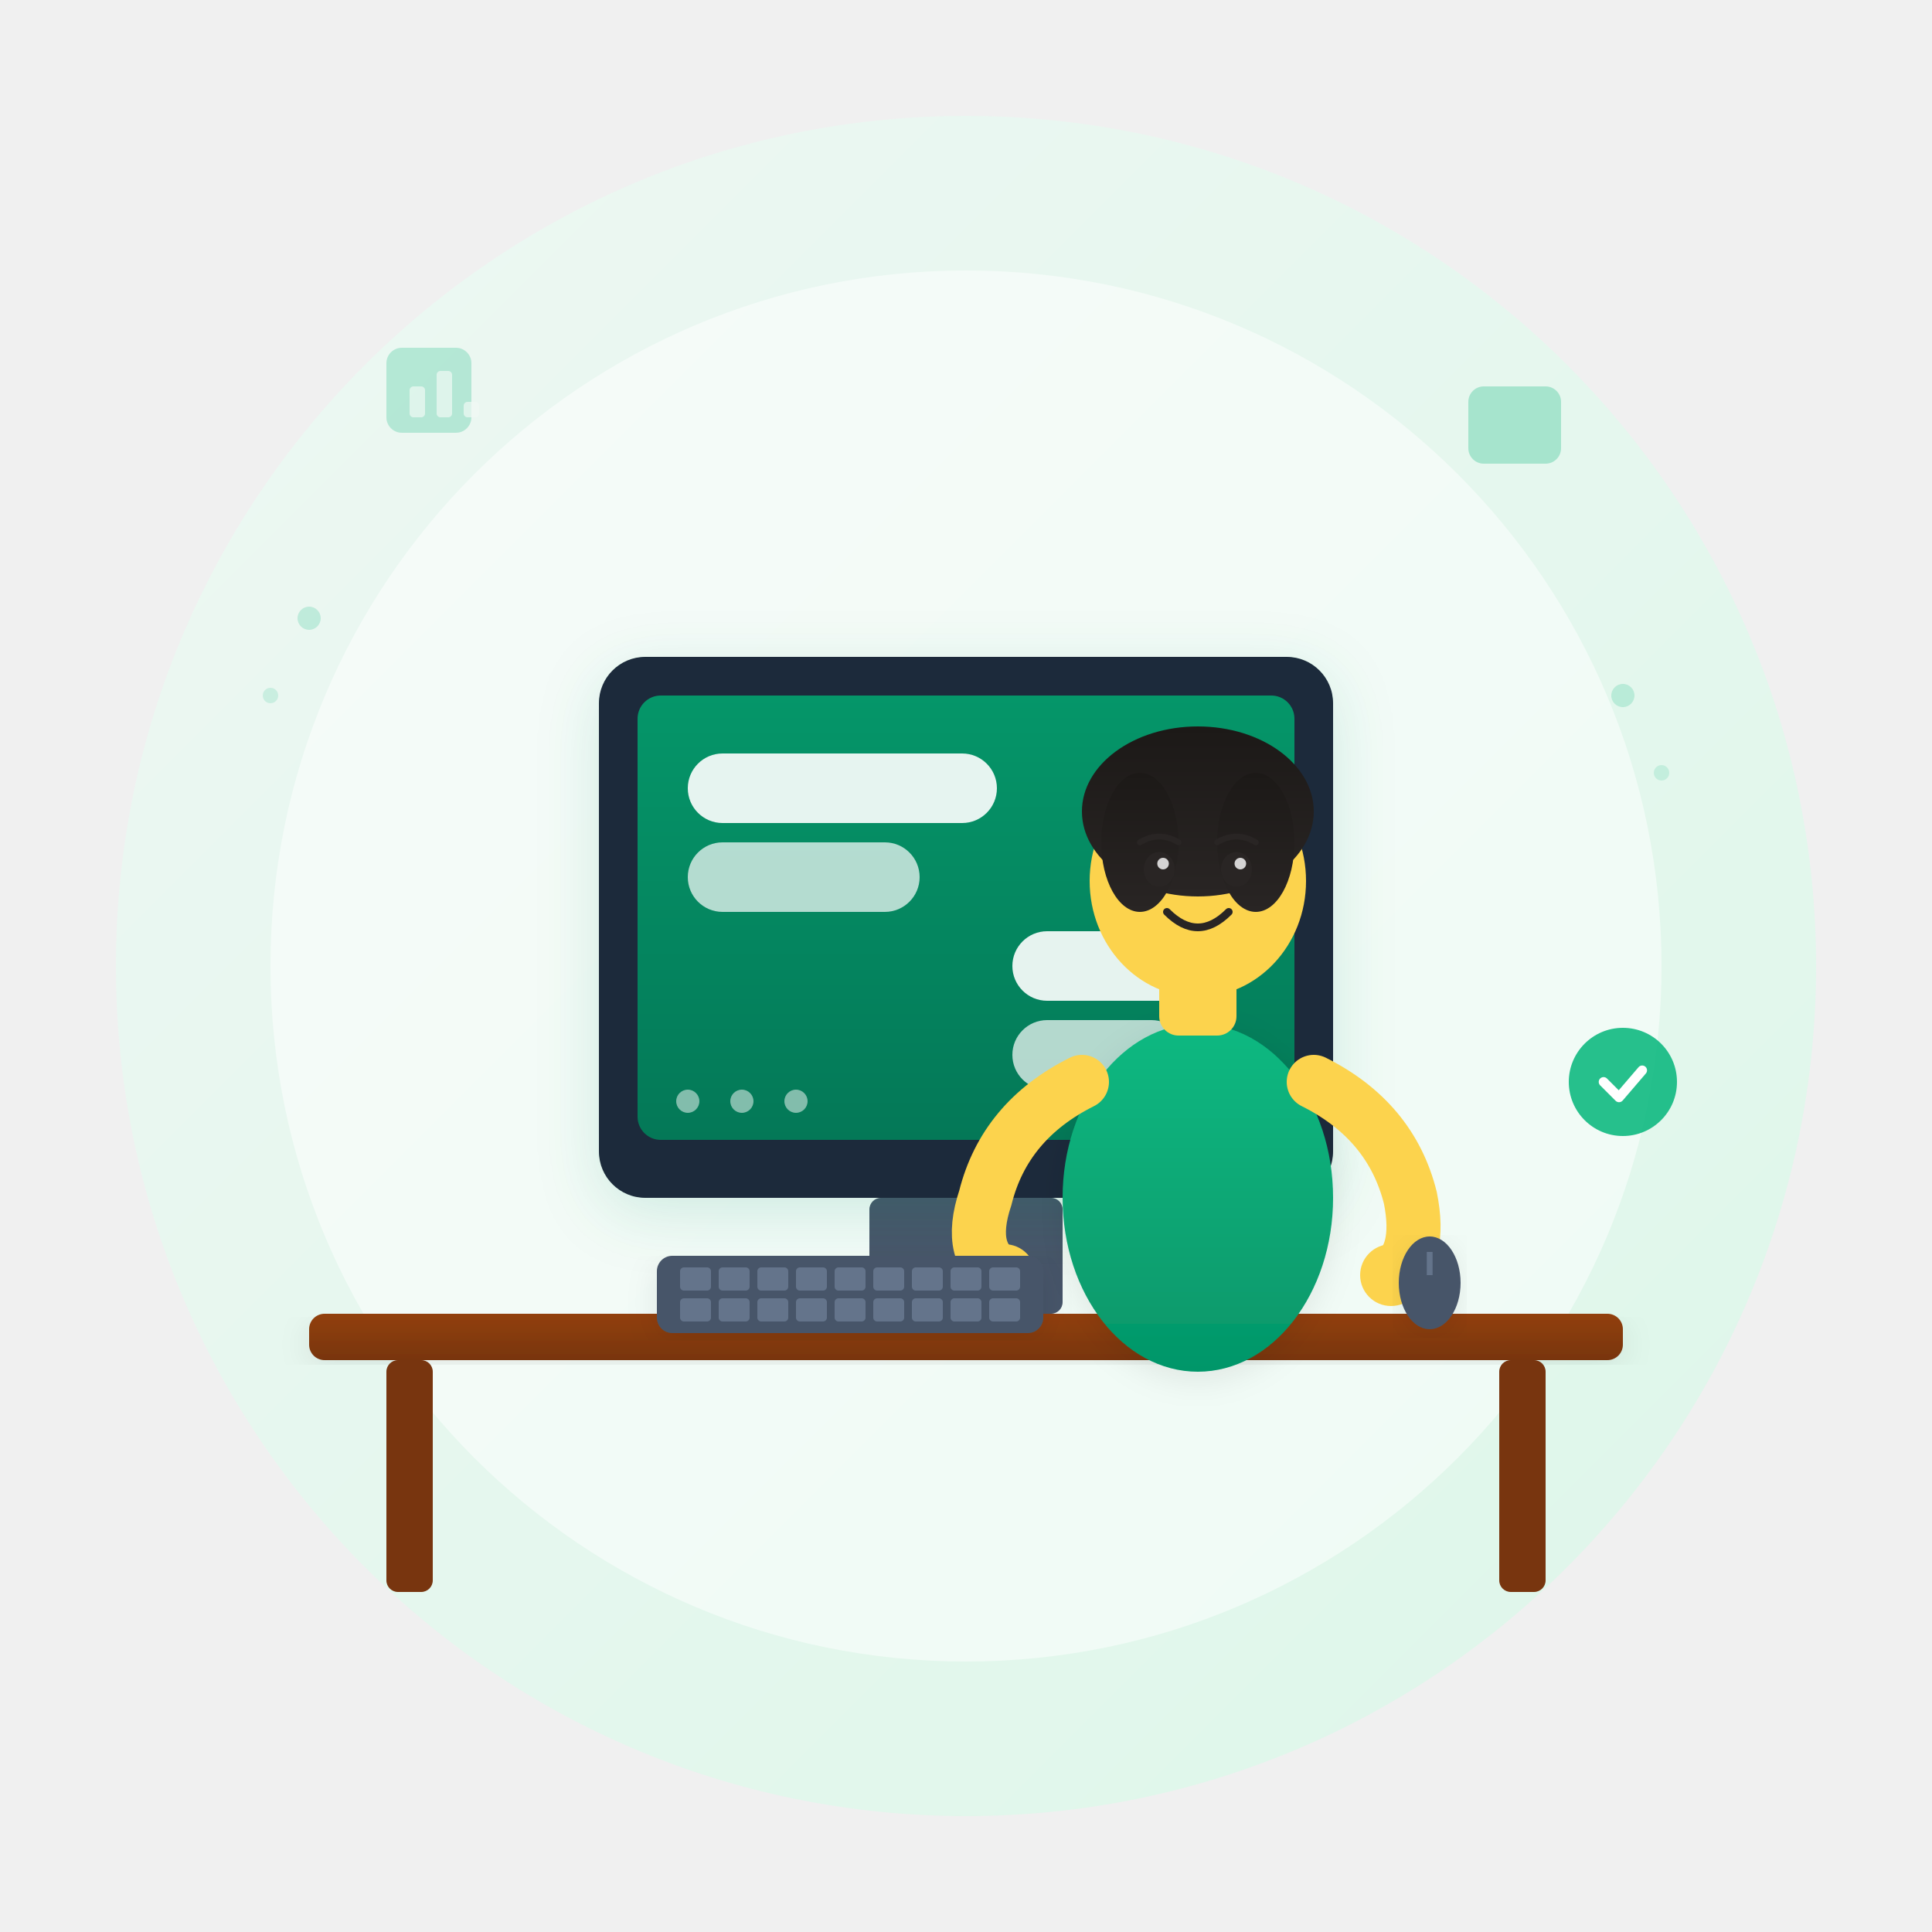
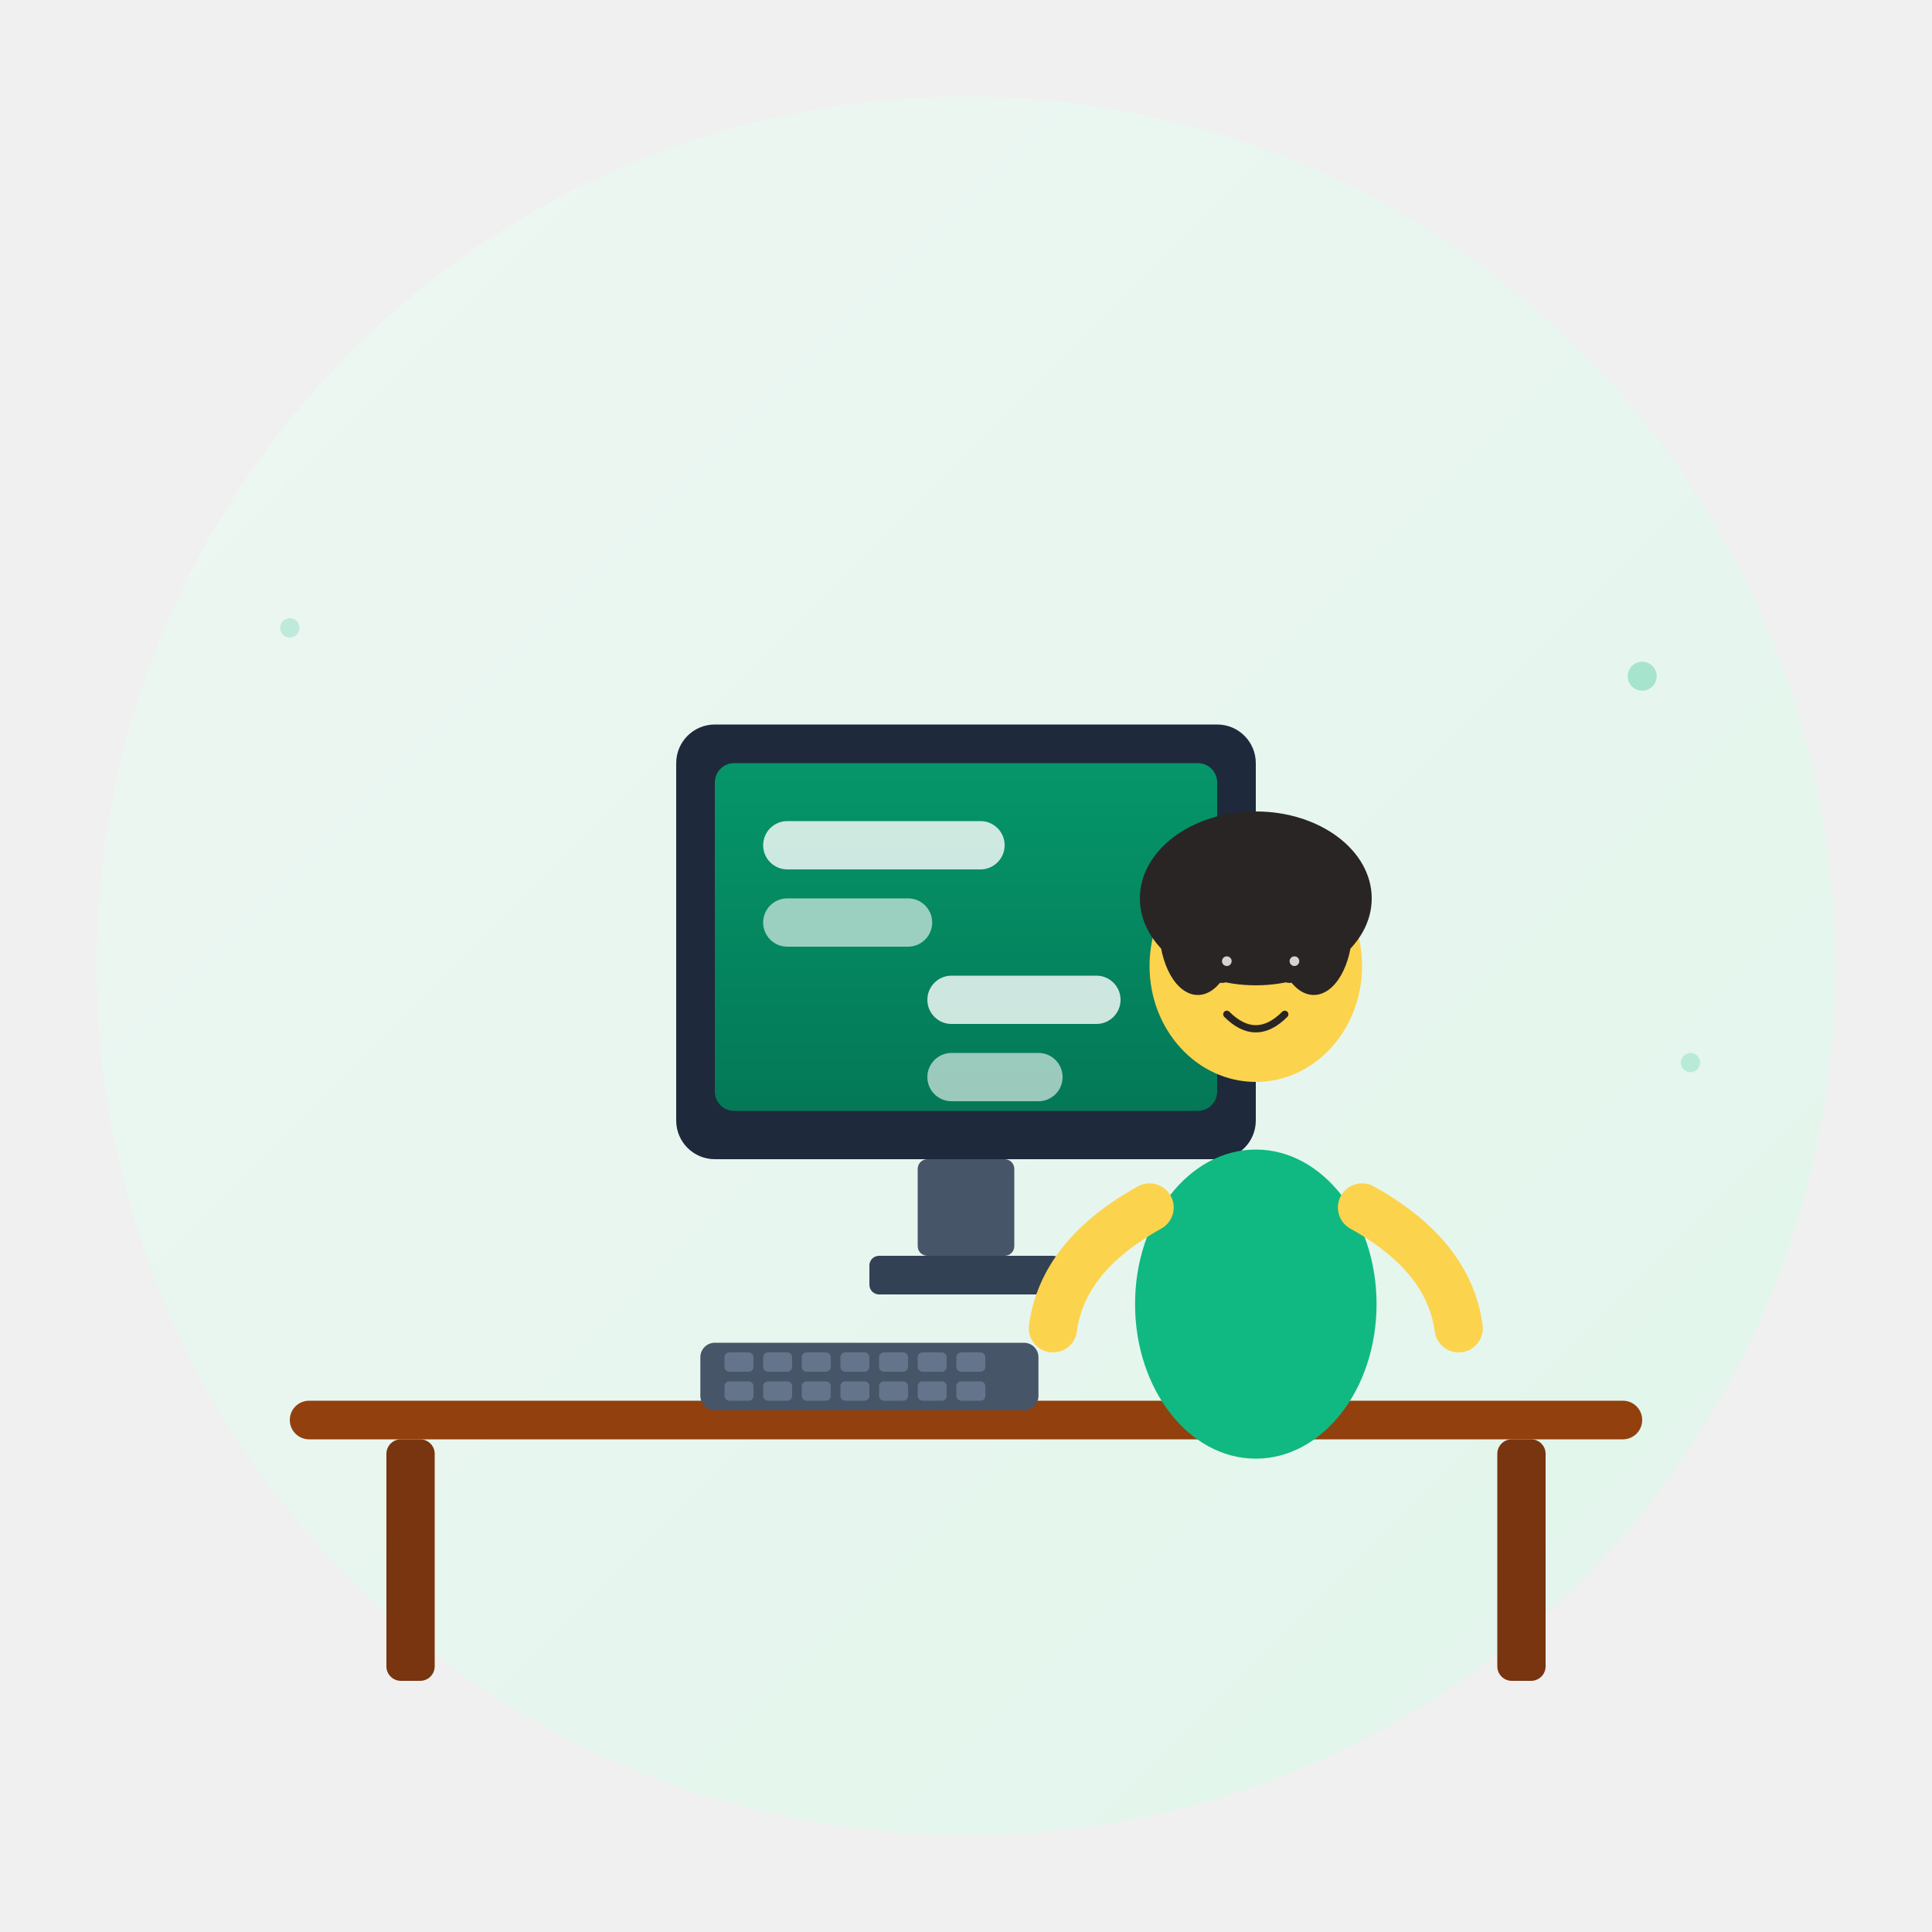
- <svg xmlns="http://www.w3.org/2000/svg" viewBox="0 0 500 500" fill="none">
+ <svg xmlns="http://www.w3.org/2000/svg" viewBox="0 0 400 400" fill="none">
  <defs>
-     <linearGradient id="bgGrad" x1="0" y1="0" x2="1" y2="1">
+     <linearGradient id="bg" x1="0" y1="0" x2="1" y2="1">
      <stop offset="0%" stop-color="#ECFDF5" />
      <stop offset="100%" stop-color="#D1FAE5" />
    </linearGradient>
-     <linearGradient id="screenGrad" x1="0" y1="0" x2="0" y2="1">
+     <linearGradient id="screen" x1="0" y1="0" x2="0" y2="1">
      <stop offset="0%" stop-color="#059669" />
      <stop offset="100%" stop-color="#047857" />
    </linearGradient>
-     <linearGradient id="deskGrad" x1="0" y1="0" x2="0" y2="1">
-       <stop offset="0%" stop-color="#92400E" />
-       <stop offset="100%" stop-color="#78350F" />
-     </linearGradient>
-     <linearGradient id="shirtGrad" x1="0" y1="0" x2="0" y2="1">
-       <stop offset="0%" stop-color="#10B981" />
-       <stop offset="100%" stop-color="#059669" />
-     </linearGradient>
-     <linearGradient id="hairGrad" x1="0" y1="0" x2="0" y2="1">
-       <stop offset="0%" stop-color="#1C1917" />
-       <stop offset="100%" stop-color="#292524" />
-     </linearGradient>
-     <filter id="shadow" x="-20%" y="-20%" width="140%" height="140%">
-       <feDropShadow dx="0" dy="4" stdDeviation="8" flood-color="#059669" flood-opacity="0.15" />
-     </filter>
-     <filter id="softShadow" x="-10%" y="-10%" width="120%" height="120%">
-       <feDropShadow dx="0" dy="2" stdDeviation="4" flood-color="#000" flood-opacity="0.08" />
-     </filter>
  </defs>
-   <circle cx="250" cy="250" r="220" fill="url(#bgGrad)" opacity="0.6" />
-   <circle cx="250" cy="250" r="180" fill="white" opacity="0.5" />
-   <rect x="80" y="340" width="340" height="12" rx="4" fill="url(#deskGrad)" filter="url(#softShadow)" />
-   <rect x="100" y="352" width="12" height="60" rx="3" fill="#78350F" />
-   <rect x="388" y="352" width="12" height="60" rx="3" fill="#78350F" />
-   <rect x="225" y="310" width="50" height="30" rx="3" fill="#475569" />
-   <rect x="235" y="330" width="30" height="10" rx="2" fill="#334155" />
-   <rect x="155" y="170" width="190" height="140" rx="12" fill="#1E293B" filter="url(#shadow)" />
-   <rect x="165" y="180" width="170" height="115" rx="6" fill="url(#screenGrad)" />
-   <rect x="178" y="195" width="80" height="18" rx="9" fill="white" opacity="0.9" />
-   <rect x="178" y="218" width="60" height="18" rx="9" fill="white" opacity="0.7" />
-   <rect x="262" y="241" width="60" height="18" rx="9" fill="white" opacity="0.9" />
-   <rect x="262" y="264" width="45" height="18" rx="9" fill="white" opacity="0.7" />
-   <circle cx="178" cy="285" r="3" fill="white" opacity="0.5" />
-   <circle cx="192" cy="285" r="3" fill="white" opacity="0.5" />
-   <circle cx="206" cy="285" r="3" fill="white" opacity="0.5" />
-   <ellipse cx="310" cy="310" rx="35" ry="45" fill="url(#shirtGrad)" filter="url(#softShadow)" />
-   <rect x="300" y="248" width="20" height="20" rx="5" fill="#FCD34D" />
-   <ellipse cx="310" cy="228" rx="28" ry="30" fill="#FCD34D" />
-   <ellipse cx="310" cy="210" rx="30" ry="22" fill="url(#hairGrad)" />
-   <ellipse cx="295" cy="218" rx="10" ry="18" fill="url(#hairGrad)" />
-   <ellipse cx="325" cy="218" rx="10" ry="18" fill="url(#hairGrad)" />
-   <ellipse cx="300" cy="225" rx="4" ry="4.5" fill="#292524" />
-   <ellipse cx="320" cy="225" rx="4" ry="4.5" fill="#292524" />
-   <circle cx="301" cy="223.5" r="1.5" fill="white" opacity="0.8" />
-   <circle cx="321" cy="223.5" r="1.5" fill="white" opacity="0.8" />
-   <path d="M302 236 Q310 244 318 236" stroke="#292524" stroke-width="2" fill="none" stroke-linecap="round" />
-   <path d="M295 218 Q300 215 305 218" stroke="#292524" stroke-width="1.5" fill="none" stroke-linecap="round" />
-   <path d="M315 218 Q320 215 325 218" stroke="#292524" stroke-width="1.5" fill="none" stroke-linecap="round" />
-   <path d="M280 280 Q260 290 255 310 Q250 325 260 330" stroke="#FCD34D" stroke-width="14" stroke-linecap="round" fill="none" />
-   <circle cx="260" cy="330" r="8" fill="#FCD34D" />
-   <path d="M340 280 Q360 290 365 310 Q368 325 360 330" stroke="#FCD34D" stroke-width="14" stroke-linecap="round" fill="none" />
-   <circle cx="360" cy="330" r="8" fill="#FCD34D" />
-   <rect x="170" y="325" width="100" height="20" rx="4" fill="#475569" filter="url(#softShadow)" />
-   <rect x="176" y="328" width="8" height="6" rx="1" fill="#64748B" />
-   <rect x="186" y="328" width="8" height="6" rx="1" fill="#64748B" />
-   <rect x="196" y="328" width="8" height="6" rx="1" fill="#64748B" />
-   <rect x="206" y="328" width="8" height="6" rx="1" fill="#64748B" />
-   <rect x="216" y="328" width="8" height="6" rx="1" fill="#64748B" />
-   <rect x="226" y="328" width="8" height="6" rx="1" fill="#64748B" />
-   <rect x="236" y="328" width="8" height="6" rx="1" fill="#64748B" />
-   <rect x="246" y="328" width="8" height="6" rx="1" fill="#64748B" />
-   <rect x="256" y="328" width="8" height="6" rx="1" fill="#64748B" />
-   <rect x="176" y="336" width="8" height="6" rx="1" fill="#64748B" />
-   <rect x="186" y="336" width="8" height="6" rx="1" fill="#64748B" />
-   <rect x="196" y="336" width="8" height="6" rx="1" fill="#64748B" />
-   <rect x="206" y="336" width="8" height="6" rx="1" fill="#64748B" />
-   <rect x="216" y="336" width="8" height="6" rx="1" fill="#64748B" />
-   <rect x="226" y="336" width="8" height="6" rx="1" fill="#64748B" />
-   <rect x="236" y="336" width="8" height="6" rx="1" fill="#64748B" />
-   <rect x="246" y="336" width="8" height="6" rx="1" fill="#64748B" />
-   <rect x="256" y="336" width="8" height="6" rx="1" fill="#64748B" />
-   <ellipse cx="370" cy="332" rx="8" ry="12" fill="#475569" filter="url(#softShadow)" />
-   <line x1="370" y1="324" x2="370" y2="330" stroke="#64748B" stroke-width="1.5" />
-   <g opacity="0.3">
-     <rect x="380" y="100" width="24" height="20" rx="4" fill="#10B981" />
-     <polygon points="380,116 386,110 380,110" fill="#10B981" />
-   </g>
-   <g opacity="0.25">
-     <rect x="100" y="90" width="22" height="22" rx="4" fill="#10B981" />
-     <rect x="106" y="100" width="4" height="8" rx="1" fill="white" opacity="0.7" />
-     <rect x="113" y="96" width="4" height="12" rx="1" fill="white" opacity="0.7" />
-     <rect x="120" y="104" width="4" height="4" rx="1" fill="white" opacity="0.7" />
-   </g>
-   <circle cx="420" cy="180" r="3" fill="#10B981" opacity="0.2" />
-   <circle cx="430" cy="200" r="2" fill="#10B981" opacity="0.15" />
-   <circle cx="80" cy="160" r="3" fill="#10B981" opacity="0.2" />
-   <circle cx="70" cy="180" r="2" fill="#10B981" opacity="0.15" />
-   <g transform="translate(420, 280)">
-     <circle cx="0" cy="0" r="14" fill="#10B981" opacity="0.9" />
-     <path d="M-5 0 L-1 4 L5 -3" stroke="white" stroke-width="2.5" stroke-linecap="round" stroke-linejoin="round" fill="none" />
-   </g>
+   <circle cx="200" cy="200" r="180" fill="url(#bg)" opacity="0.5" />
+   <rect x="60" y="290" width="280" height="8" rx="4" fill="#92400E" />
+   <rect x="80" y="298" width="10" height="50" rx="3" fill="#78350F" />
+   <rect x="310" y="298" width="10" height="50" rx="3" fill="#78350F" />
+   <rect x="140" y="150" width="120" height="90" rx="8" fill="#1E293B" />
+   <rect x="148" y="158" width="104" height="72" rx="4" fill="url(#screen)" />
+   <rect x="158" y="170" width="50" height="10" rx="5" fill="white" opacity="0.8" />
+   <rect x="158" y="186" width="35" height="10" rx="5" fill="white" opacity="0.6" />
+   <rect x="192" y="202" width="40" height="10" rx="5" fill="white" opacity="0.8" />
+   <rect x="192" y="218" width="28" height="10" rx="5" fill="white" opacity="0.6" />
+   <rect x="190" y="240" width="20" height="20" rx="2" fill="#475569" />
+   <rect x="180" y="260" width="40" height="8" rx="2" fill="#334155" />
+   <ellipse cx="260" cy="270" rx="25" ry="32" fill="#10B981" />
+   <ellipse cx="260" cy="200" rx="22" ry="24" fill="#FCD34D" />
+   <ellipse cx="260" cy="186" rx="24" ry="18" fill="#292524" />
+   <ellipse cx="248" cy="192" rx="8" ry="14" fill="#292524" />
+   <ellipse cx="272" cy="192" rx="8" ry="14" fill="#292524" />
+   <ellipse cx="253" cy="200" rx="3" ry="3.5" fill="#292524" />
+   <ellipse cx="267" cy="200" rx="3" ry="3.5" fill="#292524" />
+   <circle cx="254" cy="199" r="1" fill="white" opacity="0.8" />
+   <circle cx="268" cy="199" r="1" fill="white" opacity="0.8" />
+   <path d="M254 210 Q260 216 266 210" stroke="#292524" stroke-width="1.5" fill="none" stroke-linecap="round" />
+   <path d="M238 250 Q220 260 218 275" stroke="#FCD34D" stroke-width="10" stroke-linecap="round" fill="none" />
+   <path d="M282 250 Q300 260 302 275" stroke="#FCD34D" stroke-width="10" stroke-linecap="round" fill="none" />
+   <rect x="145" y="278" width="70" height="14" rx="3" fill="#475569" />
+   <rect x="150" y="280" width="6" height="4" rx="1" fill="#64748B" />
+   <rect x="158" y="280" width="6" height="4" rx="1" fill="#64748B" />
+   <rect x="166" y="280" width="6" height="4" rx="1" fill="#64748B" />
+   <rect x="174" y="280" width="6" height="4" rx="1" fill="#64748B" />
+   <rect x="182" y="280" width="6" height="4" rx="1" fill="#64748B" />
+   <rect x="190" y="280" width="6" height="4" rx="1" fill="#64748B" />
+   <rect x="198" y="280" width="6" height="4" rx="1" fill="#64748B" />
+   <rect x="150" y="286" width="6" height="4" rx="1" fill="#64748B" />
+   <rect x="158" y="286" width="6" height="4" rx="1" fill="#64748B" />
+   <rect x="166" y="286" width="6" height="4" rx="1" fill="#64748B" />
+   <rect x="174" y="286" width="6" height="4" rx="1" fill="#64748B" />
+   <rect x="182" y="286" width="6" height="4" rx="1" fill="#64748B" />
+   <rect x="190" y="286" width="6" height="4" rx="1" fill="#64748B" />
+   <rect x="198" y="286" width="6" height="4" rx="1" fill="#64748B" />
+   <circle cx="340" cy="140" r="3" fill="#10B981" opacity="0.3" />
+   <circle cx="60" cy="130" r="2" fill="#10B981" opacity="0.2" />
+   <circle cx="350" cy="220" r="2" fill="#10B981" opacity="0.2" />
</svg>
